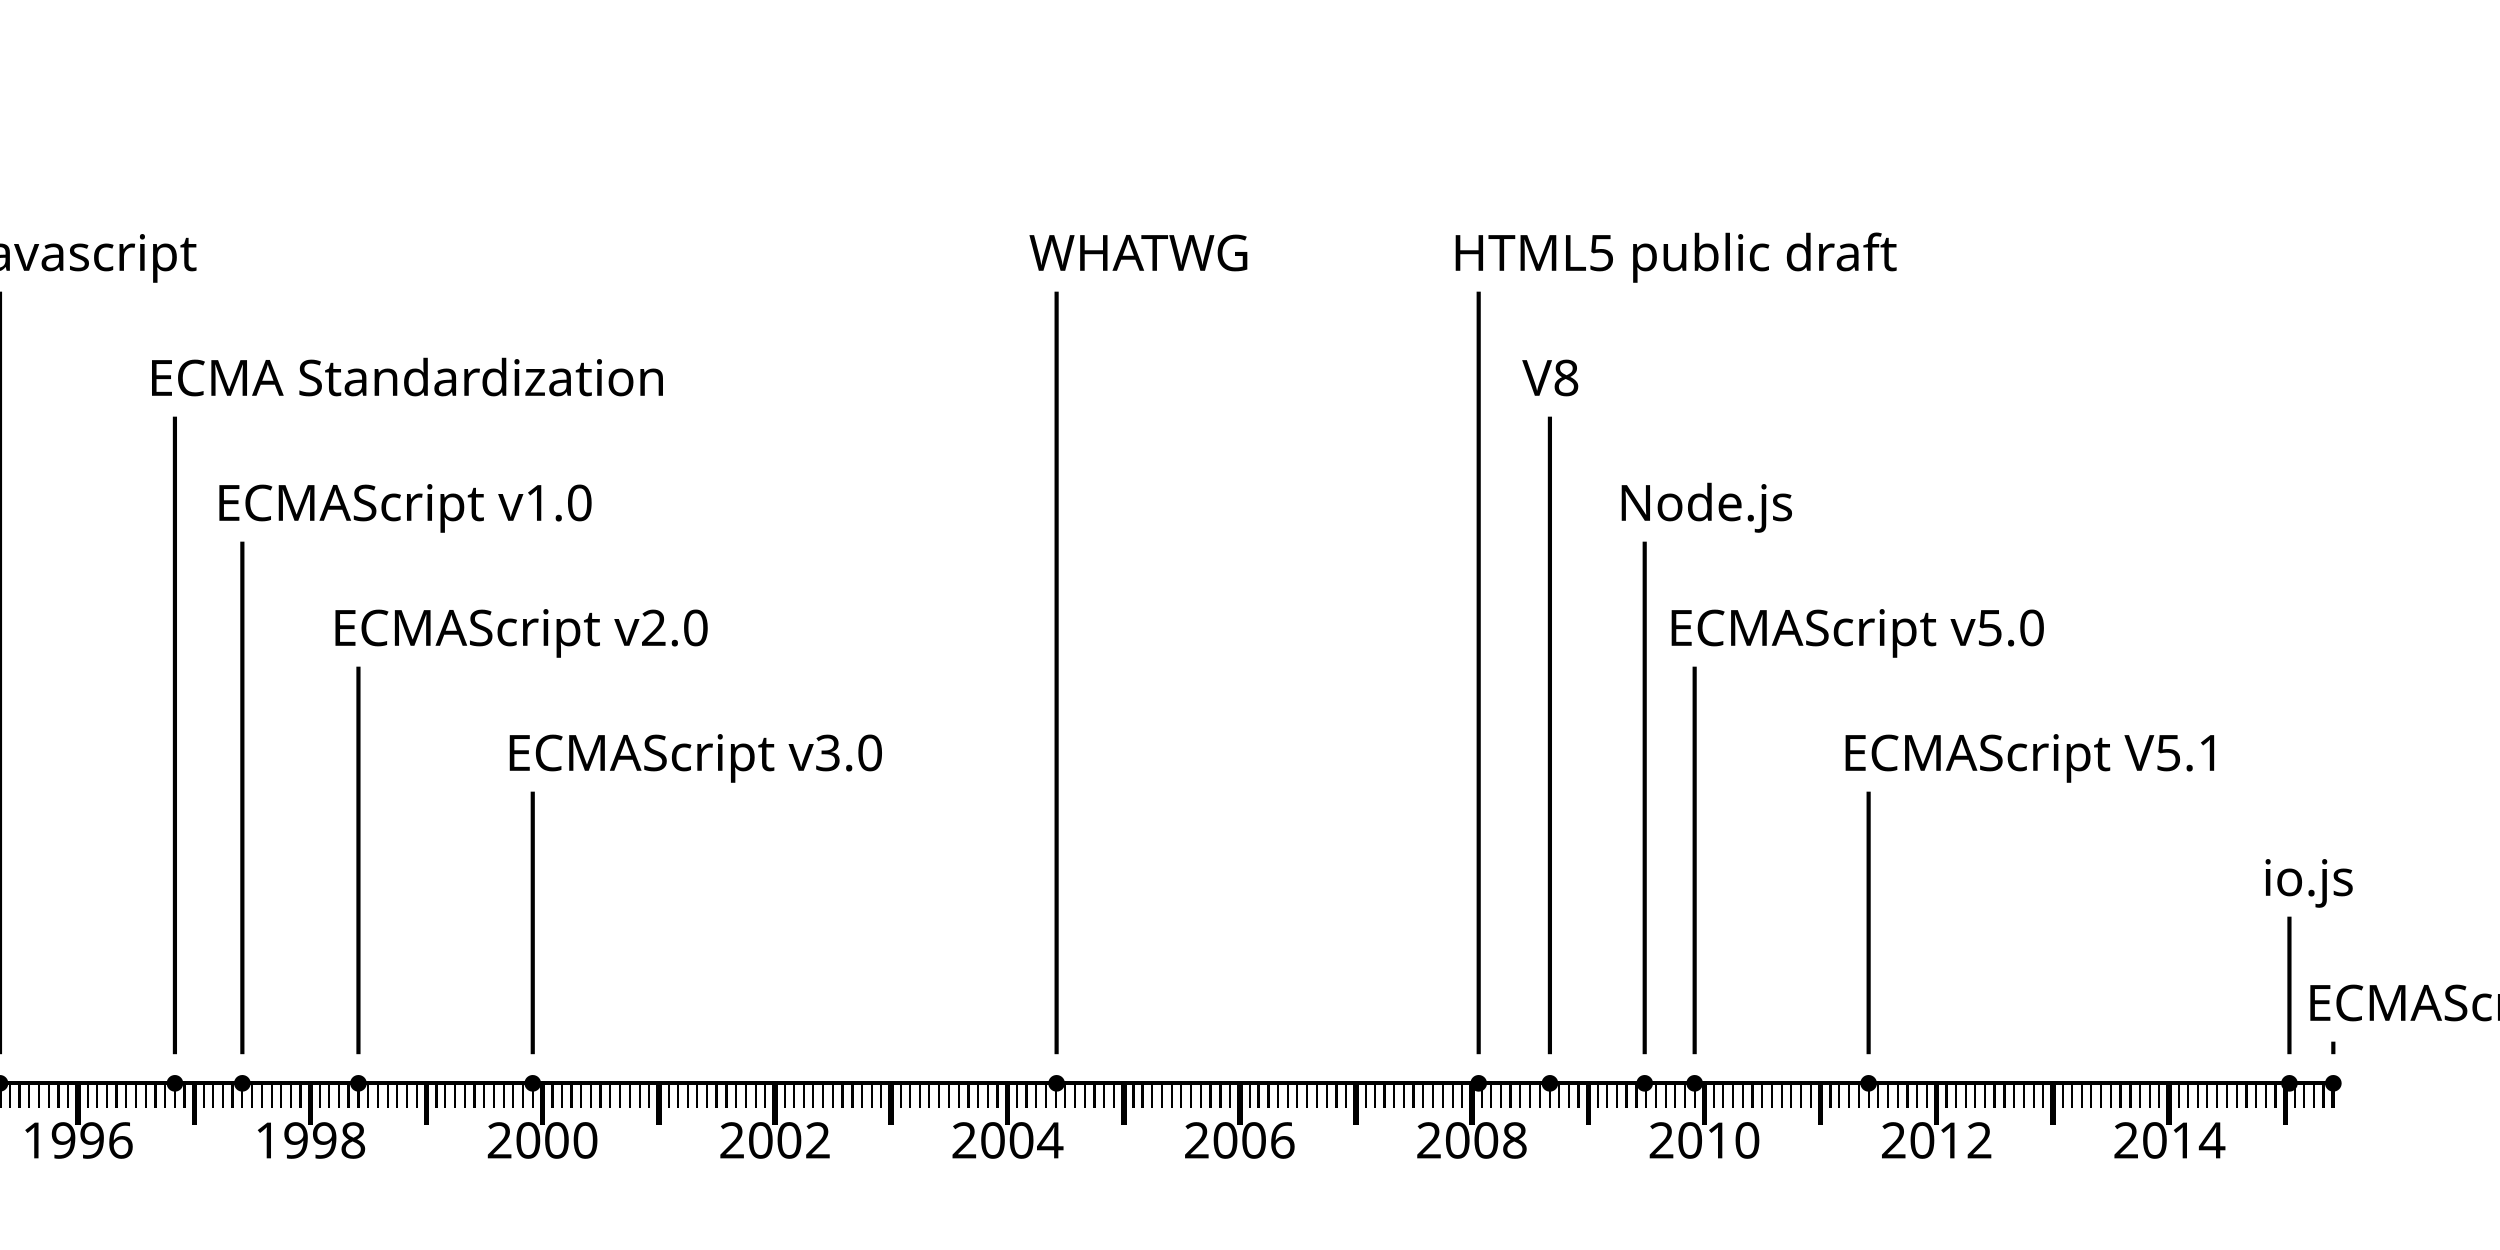
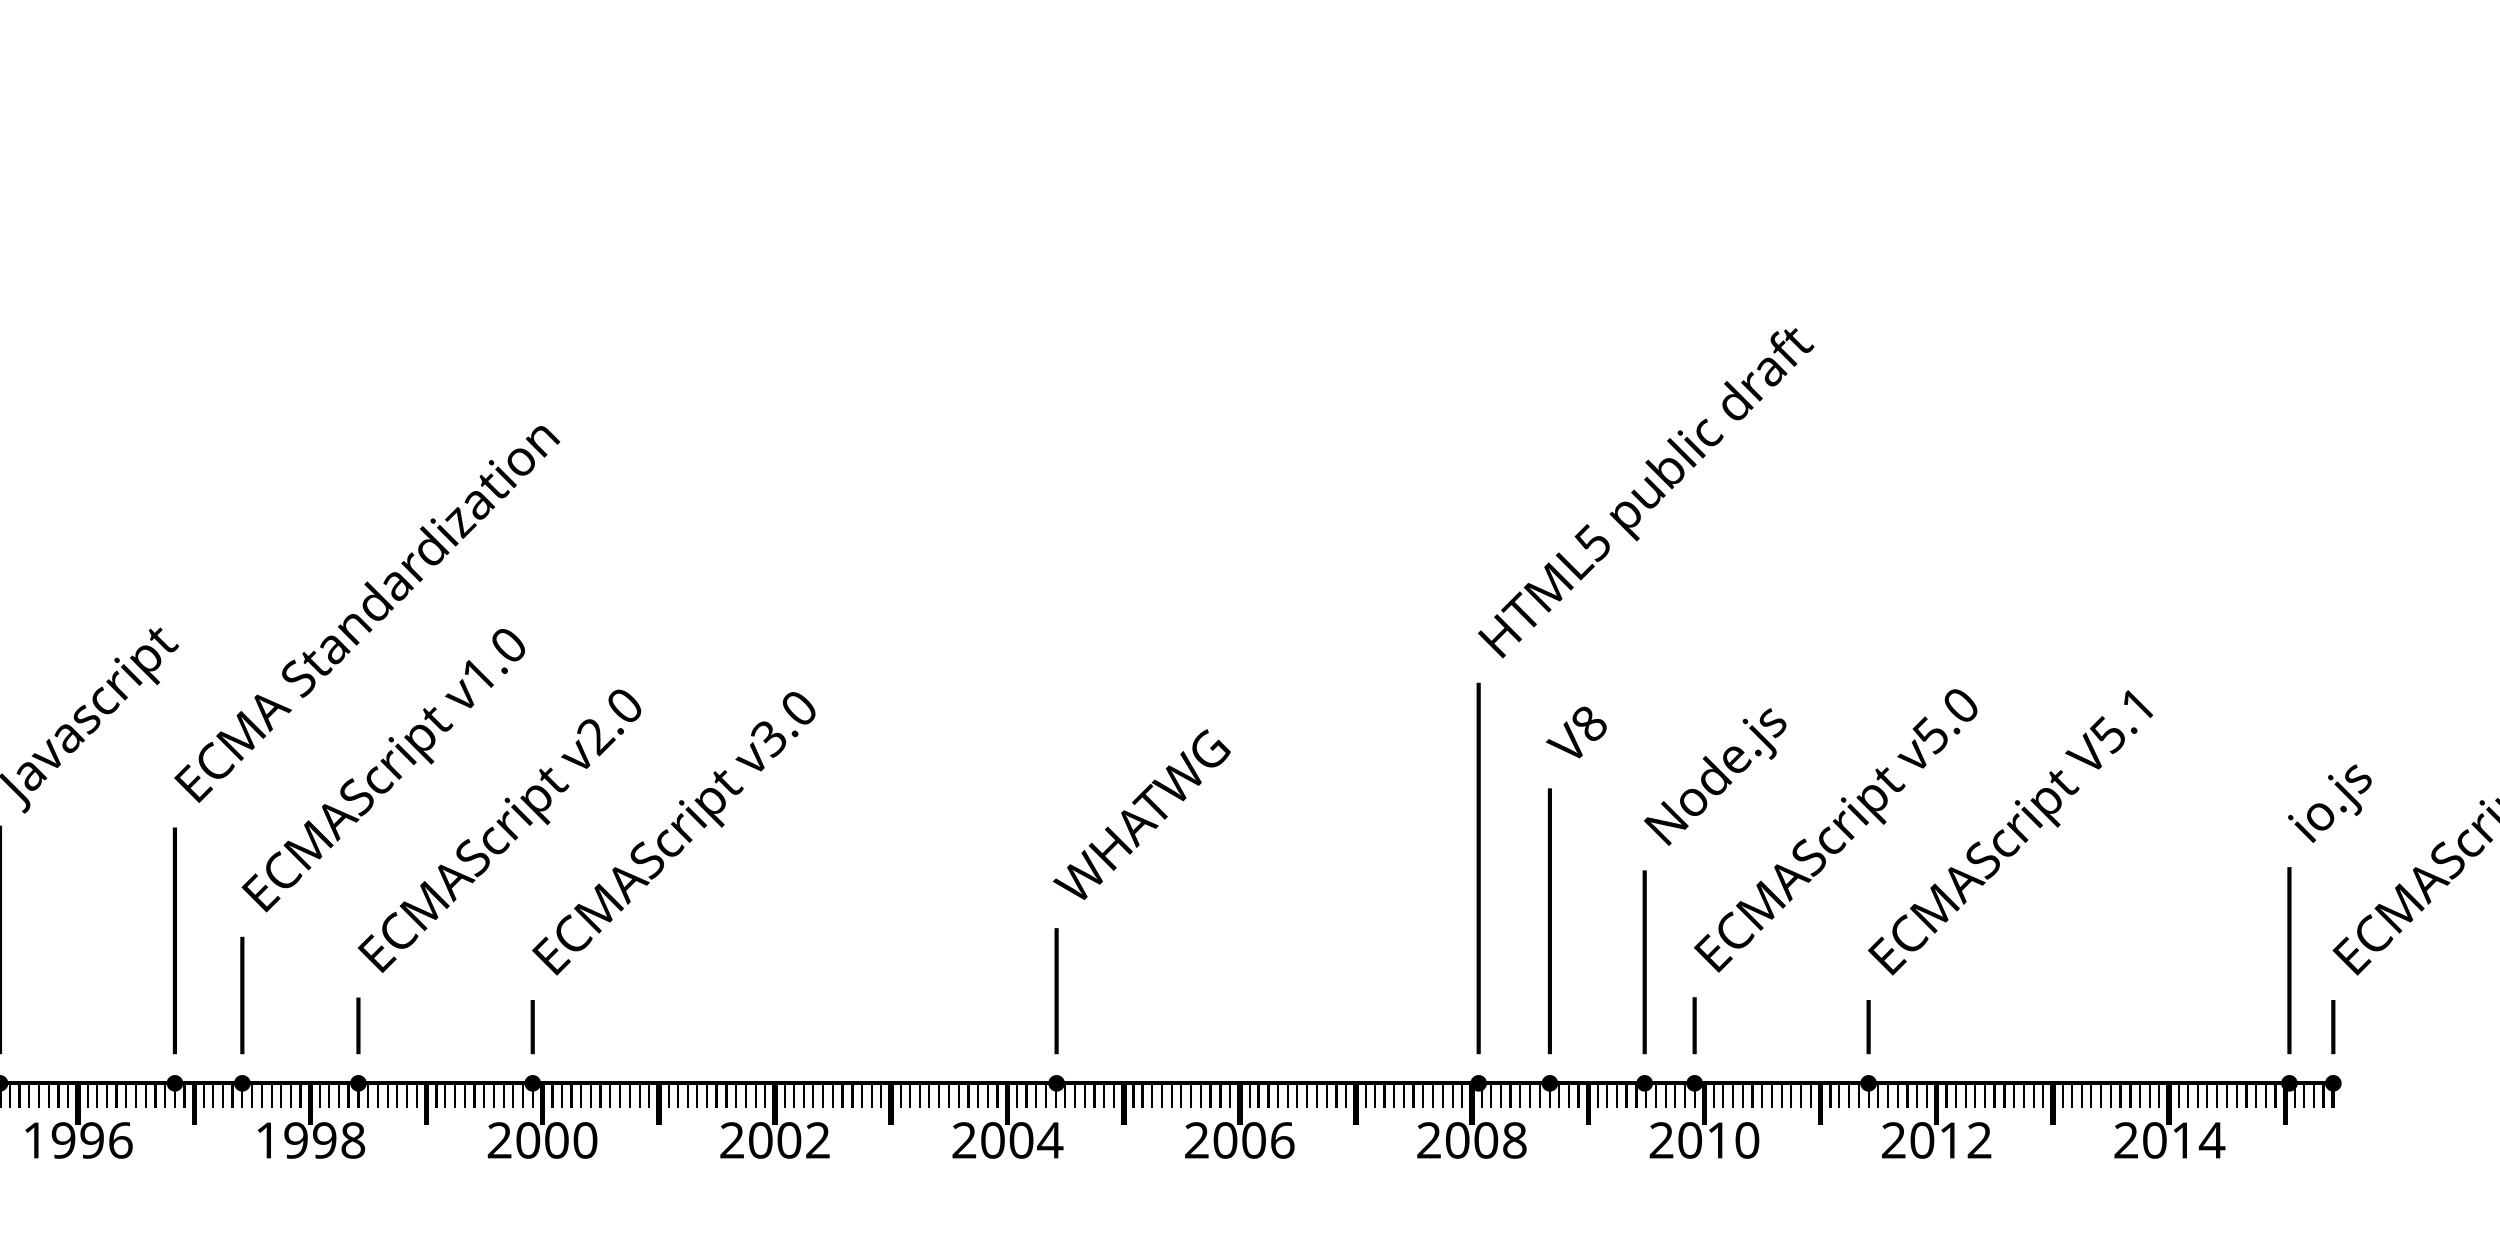
<svg xmlns="http://www.w3.org/2000/svg" width="600" height="300" class="chart" filename="javascript-timeline.svg" version="1.1" xlink="http://www.w3.org/1999/xlink">
  <defs>
    <style type="text/css">
html, body  { width: 1000px; height: 100%; margin-top: auto; margin-right: auto; margin-bottom: auto; margin-left: auto; }
text { font-family: Helvetica; color: blue; }
.axis path, .axis line { fill: none; stroke: #000000; shape-rendering: crispedges; }
.grid .tick { stroke: #d3d3d3; opacity: 0.7; }
.grid path { stroke-width: 0px; }
.line { stroke-width: 1.5pt; fill: rgba(0, 0, 0, 0.0); }
.label.Javascript, .slice.Javascript { fill: #e31a1c; }
.line.Javascript { stroke: #e31a1c; }
.label.Ruby, .slice.Ruby { fill: #fc4e2a; }
.line.Ruby { stroke: #fc4e2a; }
.label.Python, .slice.Python { fill: #fd8d3c; }
.line.Python { stroke: #fd8d3c; }
.label.Csharp, .slice.Csharp { fill: #bd0026; }
.line.Csharp { stroke: #bd0026; }
.label.PHP, .slice.PHP { fill: #78c679; }
.line.PHP { stroke: #78c679; }
.label.XML_Schema, .slice.XML_Schema { fill: #41ab5d; }
.line.XML_Schema { stroke: #41ab5d; }
.label.SQL, .slice.SQL { fill: #238443; }
.line.SQL { stroke: #238443; }
.label.Perl, .slice.Perl { fill: #006837; }
.line.Perl { stroke: #006837; }
.label.C, .slice.C { fill: #41b6c4; }
.line.C { stroke: #41b6c4; }
.label.Cplusplus, .slice.Cplusplus { fill: #1d91c0; }
.line.Cplusplus { stroke: #1d91c0; }
.label.Java, .slice.Java { fill: #225ea8; }
.line.Java { stroke: #225ea8; }
.label.VisualBasicNET, .slice.VisualBasicNET { fill: #253494; }
.line.VisualBasicNET { stroke: #253494; }
.label.Autoconf, .slice.Autoconf { fill: #f768a1; }
.line.Autoconf { stroke: #f768a1; }
.label.Assembler, .slice.Assembler { fill: #dd3497; }
.line.Assembler { stroke: #dd3497; }
.label.Shell, .slice.Shell { fill: #ae017e; }
.line.Shell { stroke: #ae017e; }
.label.Make, .slice.Make { fill: #7a0177; }
.line.Make { stroke: #7a0177; }
.label.Swift, .slice.Swift { fill: #addd8e; }
.line.Swift { stroke: #addd8e; }
.label.ObjectiveC, .slice.ObjectiveC, .label.iOS, .slice.iOS { fill: #78c679; }
.line.ObjectiveC, .line.iOS { stroke: #78c679; }
.label.CSS, .slice.CSS { fill: #41ab5d; }
.line.CSS { stroke: #41ab5d; }
.slice.Arduino__Raspberry_Pi { fill: #7fcdbb; }
.line.Arduino__Raspberry_Pi { stroke: #7fcdbb; }
.slice.Android { fill: #41b6c4; }
.line.Android { stroke: #41b6c4; }
.label.AngularJS, .slice.AngularJS { fill: #feb24c; }
.line.AngularJS { stroke: #feb24c; }
.label.Nodejs, .slice.Nodejs { fill: #fd8d3c; }
.line.Nodejs { stroke: #fd8d3c; }
.label.Bower { fill: #bd0026; }
.line.Bower { stroke: #bd0026; }
.label.npm { fill: #e31a1c; }
.line.npm { stroke: #e31a1c; }
.label.PyPI { fill: #fd8d3c; }
.line.PyPI { stroke: #fd8d3c; }
.label.Rubygems { fill: #fc4e2a; }
.line.Rubygems { stroke: #fc4e2a; }
.label.Clojars { fill: #000000; }
.line.Clojars { stroke: #000000; }
.label.Hackage { fill: #000000; }
.line.Hackage { stroke: #000000; }
.label.Hex { fill: #000000; }
.line.Hex { stroke: #000000; }
.label.LuaRocks { fill: #000000; }
.line.LuaRocks { stroke: #000000; }
.label.CPAN { fill: #41ab5d; }
.line.CPAN { stroke: #41ab5d; }
.label.CPAN_search { fill: #000000; }
.line.CPAN_search { stroke: #000000; }
.label.CRAN { fill: #000000; }
.line.CRAN { stroke: #000000; }
.label.Perl6Eco { fill: #006837; }
.line.Perl6Eco { stroke: #006837; }
.label.Drupal { fill: #000000; }
.line.Drupal { stroke: #000000; }
.label.Packagist { fill: #dd3497; }
.line.Packagist { stroke: #dd3497; }
.label.Pear { fill: #8996b8; }
.line.Pear { stroke: #8996b8; }
.label.MELPA { fill: #000000; }
.line.MELPA { stroke: #000000; }
.label.Crates { fill: #000000; }
.line.Crates { stroke: #000000; }
.label.GoDoc { fill: #41b6c4; }
.line.GoDoc { stroke: #41b6c4; }
.label.Maven { fill: #225ea8; }
.line.Maven { stroke: #225ea8; }
.label.nugets { fill: #253494; }
.line.nugets { stroke: #253494; }
.slice.nocont { fill: #feb24c; }
.line.nocont { stroke: #feb24c; }
.slice.eval { fill: #fd8d3c; }
.line.eval { stroke: #fd8d3c; }
.slice.lib { fill: #fc4e2a; }
.line.lib { stroke: #fc4e2a; }
.slice.err { fill: #e31a1c; }
.line.err { stroke: #e31a1c; }
.slice.fail { fill: #bd0026; }
.line.fail { stroke: #bd0026; }
.slice.notest { fill: #800026; }
.line.notest { stroke: #800026; }
.slice.ok { fill: #7fcdbb; }
.line.ok { stroke: #7fcdbb; }
svg { overflow-x: visible; overflow-y: visible; border-top-width: 2px; border-right-width: 2px; border-bottom-width: 2px; border-left-width: 2px; border-top-style: dotted; border-right-style: dotted; border-bottom-style: dotted; border-left-style: dotted; border-top-color: black; border-right-color: black; border-bottom-color: black; border-left-color: black; }</style>
  </defs>
  <g>
    <g class="x axis" transform="translate(0,260)">
      <g class="tick" style="opacity: 1; " transform="translate(0,0)">
        <line y2="6" x2="0" stroke-width="0.4pt" />
      </g>
      <g class="tick" style="opacity: 1; " transform="translate(2.366412,0)">
        <line y2="6" x2="0" stroke-width="0.4pt" />
      </g>
      <g class="tick" style="opacity: 1; " transform="translate(4.656489,0)">
        <line y2="6" x2="0" stroke-width="0.4pt" />
      </g>
      <g class="tick" style="opacity: 1; " transform="translate(7.022901,0)">
        <line y2="6" x2="0" stroke-width="0.4pt" />
      </g>
      <g class="tick" style="opacity: 1; " transform="translate(9.389313,0)">
        <line y2="6" x2="0" stroke-width="0.4pt" />
      </g>
      <g class="tick" style="opacity: 1; " transform="translate(11.67939,0)">
        <line y2="6" x2="0" stroke-width="0.4pt" />
      </g>
      <g class="tick" style="opacity: 1; " transform="translate(14.04898,0)">
        <line y2="6" x2="0" stroke-width="0.4pt" />
      </g>
      <g class="tick" style="opacity: 1; " transform="translate(16.33906,0)">
        <line y2="6" x2="0" stroke-width="0.4pt" />
      </g>
      <g class="tick" style="opacity: 1; " transform="translate(18.70547,0)">
        <line y2="10" x2="0" stroke-width="1pt" />
        <text dy="3pt" style="text-anchor: middle; font-family: cmr10; " y="14" x="0">1996</text>
      </g>
      <g class="tick" style="opacity: 1; " transform="translate(21.07188,0)">
        <line y2="6" x2="0" stroke-width="0.4pt" />
      </g>
      <g class="tick" style="opacity: 1; " transform="translate(23.28562,0)">
        <line y2="6" x2="0" stroke-width="0.4pt" />
      </g>
      <g class="tick" style="opacity: 1; " transform="translate(25.64885,0)">
        <line y2="6" x2="0" stroke-width="0.4pt" />
      </g>
      <g class="tick" style="opacity: 1; " transform="translate(27.93893,0)">
        <line y2="6" x2="0" stroke-width="0.4pt" />
      </g>
      <g class="tick" style="opacity: 1; " transform="translate(30.30534,0)">
        <line y2="6" x2="0" stroke-width="0.4pt" />
      </g>
      <g class="tick" style="opacity: 1; " transform="translate(32.59542,0)">
        <line y2="6" x2="0" stroke-width="0.4pt" />
      </g>
      <g class="tick" style="opacity: 1; " transform="translate(34.96183,0)">
        <line y2="6" x2="0" stroke-width="0.4pt" />
      </g>
      <g class="tick" style="opacity: 1; " transform="translate(37.32824,0)">
        <line y2="6" x2="0" stroke-width="0.4pt" />
      </g>
      <g class="tick" style="opacity: 1; " transform="translate(39.61832,0)">
        <line y2="6" x2="0" stroke-width="0.4pt" />
      </g>
      <g class="tick" style="opacity: 1; " transform="translate(41.98791,0)">
        <line y2="6" x2="0" stroke-width="0.4pt" />
      </g>
      <g class="tick" style="opacity: 1; " transform="translate(44.27799,0)">
        <line y2="6" x2="0" stroke-width="0.4pt" />
      </g>
      <g class="tick" style="opacity: 1; " transform="translate(46.6444,0)">
        <line y2="10" x2="0" stroke-width="1pt" />
      </g>
      <g class="tick" style="opacity: 1; " transform="translate(49.01081,0)">
        <line y2="6" x2="0" stroke-width="0.4pt" />
      </g>
      <g class="tick" style="opacity: 1; " transform="translate(51.14822,0)">
        <line y2="6" x2="0" stroke-width="0.4pt" />
      </g>
      <g class="tick" style="opacity: 1; " transform="translate(53.51145,0)">
        <line y2="6" x2="0" stroke-width="0.4pt" />
      </g>
      <g class="tick" style="opacity: 1; " transform="translate(55.80153,0)">
        <line y2="6" x2="0" stroke-width="0.4pt" />
      </g>
      <g class="tick" style="opacity: 1; " transform="translate(58.16794,0)">
        <line y2="6" x2="0" stroke-width="0.4pt" />
      </g>
      <g class="tick" style="opacity: 1; " transform="translate(60.45802,0)">
        <line y2="6" x2="0" stroke-width="0.4pt" />
      </g>
      <g class="tick" style="opacity: 1; " transform="translate(62.82443,0)">
        <line y2="6" x2="0" stroke-width="0.4pt" />
      </g>
      <g class="tick" style="opacity: 1; " transform="translate(65.19084,0)">
        <line y2="6" x2="0" stroke-width="0.4pt" />
      </g>
      <g class="tick" style="opacity: 1; " transform="translate(67.48092,0)">
        <line y2="6" x2="0" stroke-width="0.4pt" />
      </g>
      <g class="tick" style="opacity: 1; " transform="translate(69.85051,0)">
        <line y2="6" x2="0" stroke-width="0.4pt" />
      </g>
      <g class="tick" style="opacity: 1; " transform="translate(72.14059,0)">
        <line y2="6" x2="0" stroke-width="0.4pt" />
      </g>
      <g class="tick" style="opacity: 1; " transform="translate(74.507,0)">
        <line y2="10" x2="0" stroke-width="1pt" />
        <text dy="3pt" style="text-anchor: middle; font-family: cmr10; " y="14" x="0">1998</text>
      </g>
      <g class="tick" style="opacity: 1; " transform="translate(76.87341,0)">
        <line y2="6" x2="0" stroke-width="0.4pt" />
      </g>
      <g class="tick" style="opacity: 1; " transform="translate(79.01081,0)">
        <line y2="6" x2="0" stroke-width="0.4pt" />
      </g>
      <g class="tick" style="opacity: 1; " transform="translate(81.37405,0)">
        <line y2="6" x2="0" stroke-width="0.4pt" />
      </g>
      <g class="tick" style="opacity: 1; " transform="translate(83.66412,0)">
        <line y2="6" x2="0" stroke-width="0.4pt" />
      </g>
      <g class="tick" style="opacity: 1; " transform="translate(86.03053,0)">
        <line y2="6" x2="0" stroke-width="0.4pt" />
      </g>
      <g class="tick" style="opacity: 1; " transform="translate(88.32061,0)">
        <line y2="6" x2="0" stroke-width="0.4pt" />
      </g>
      <g class="tick" style="opacity: 1; " transform="translate(90.68702,0)">
        <line y2="6" x2="0" stroke-width="0.4pt" />
      </g>
      <g class="tick" style="opacity: 1; " transform="translate(93.05344,0)">
        <line y2="6" x2="0" stroke-width="0.4pt" />
      </g>
      <g class="tick" style="opacity: 1; " transform="translate(95.34351,0)">
        <line y2="6" x2="0" stroke-width="0.4pt" />
      </g>
      <g class="tick" style="opacity: 1; " transform="translate(97.7131,0)">
        <line y2="6" x2="0" stroke-width="0.4pt" />
      </g>
      <g class="tick" style="opacity: 1; " transform="translate(100.0032,0)">
        <line y2="6" x2="0" stroke-width="0.4pt" />
      </g>
      <g class="tick" style="opacity: 1; " transform="translate(102.3696,0)">
        <line y2="10" x2="0" stroke-width="1pt" />
      </g>
      <g class="tick" style="opacity: 1; " transform="translate(104.736,0)">
        <line y2="6" x2="0" stroke-width="0.4pt" />
      </g>
      <g class="tick" style="opacity: 1; " transform="translate(106.8734,0)">
        <line y2="6" x2="0" stroke-width="0.4pt" />
      </g>
      <g class="tick" style="opacity: 1; " transform="translate(109.2366,0)">
        <line y2="6" x2="0" stroke-width="0.4pt" />
      </g>
      <g class="tick" style="opacity: 1; " transform="translate(111.5267,0)">
        <line y2="6" x2="0" stroke-width="0.4pt" />
      </g>
      <g class="tick" style="opacity: 1; " transform="translate(113.8931,0)">
        <line y2="6" x2="0" stroke-width="0.4pt" />
      </g>
      <g class="tick" style="opacity: 1; " transform="translate(116.1832,0)">
        <line y2="6" x2="0" stroke-width="0.4pt" />
      </g>
      <g class="tick" style="opacity: 1; " transform="translate(118.5496,0)">
        <line y2="6" x2="0" stroke-width="0.4pt" />
      </g>
      <g class="tick" style="opacity: 1; " transform="translate(120.916,0)">
        <line y2="6" x2="0" stroke-width="0.4pt" />
      </g>
      <g class="tick" style="opacity: 1; " transform="translate(123.2061,0)">
        <line y2="6" x2="0" stroke-width="0.4pt" />
      </g>
      <g class="tick" style="opacity: 1; " transform="translate(125.5757,0)">
        <line y2="6" x2="0" stroke-width="0.4pt" />
      </g>
      <g class="tick" style="opacity: 1; " transform="translate(127.8658,0)">
        <line y2="6" x2="0" stroke-width="0.4pt" />
      </g>
      <g class="tick" style="opacity: 1; " transform="translate(130.2322,0)">
        <line y2="10" x2="0" stroke-width="1pt" />
        <text dy="3pt" style="text-anchor: middle; font-family: cmr10; " y="14" x="0">2000</text>
      </g>
      <g class="tick" style="opacity: 1; " transform="translate(132.5986,0)">
        <line y2="6" x2="0" stroke-width="0.4pt" />
      </g>
      <g class="tick" style="opacity: 1; " transform="translate(134.8123,0)">
        <line y2="6" x2="0" stroke-width="0.4pt" />
      </g>
      <g class="tick" style="opacity: 1; " transform="translate(137.1756,0)">
        <line y2="6" x2="0" stroke-width="0.4pt" />
      </g>
      <g class="tick" style="opacity: 1; " transform="translate(139.4656,0)">
        <line y2="6" x2="0" stroke-width="0.4pt" />
      </g>
      <g class="tick" style="opacity: 1; " transform="translate(141.8321,0)">
        <line y2="6" x2="0" stroke-width="0.4pt" />
      </g>
      <g class="tick" style="opacity: 1; " transform="translate(144.1221,0)">
        <line y2="6" x2="0" stroke-width="0.4pt" />
      </g>
      <g class="tick" style="opacity: 1; " transform="translate(146.4885,0)">
        <line y2="6" x2="0" stroke-width="0.4pt" />
      </g>
      <g class="tick" style="opacity: 1; " transform="translate(148.855,0)">
        <line y2="6" x2="0" stroke-width="0.4pt" />
      </g>
      <g class="tick" style="opacity: 1; " transform="translate(151.145,0)">
        <line y2="6" x2="0" stroke-width="0.4pt" />
      </g>
      <g class="tick" style="opacity: 1; " transform="translate(153.5146,0)">
        <line y2="6" x2="0" stroke-width="0.4pt" />
      </g>
      <g class="tick" style="opacity: 1; " transform="translate(155.8047,0)">
        <line y2="6" x2="0" stroke-width="0.4pt" />
      </g>
      <g class="tick" style="opacity: 1; " transform="translate(158.1711,0)">
        <line y2="10" x2="0" stroke-width="1pt" />
      </g>
      <g class="tick" style="opacity: 1; " transform="translate(160.5375,0)">
        <line y2="6" x2="0" stroke-width="0.4pt" />
      </g>
      <g class="tick" style="opacity: 1; " transform="translate(162.6749,0)">
        <line y2="6" x2="0" stroke-width="0.4pt" />
      </g>
      <g class="tick" style="opacity: 1; " transform="translate(165.0382,0)">
        <line y2="6" x2="0" stroke-width="0.4pt" />
      </g>
      <g class="tick" style="opacity: 1; " transform="translate(167.3282,0)">
        <line y2="6" x2="0" stroke-width="0.4pt" />
      </g>
      <g class="tick" style="opacity: 1; " transform="translate(169.6947,0)">
        <line y2="6" x2="0" stroke-width="0.4pt" />
      </g>
      <g class="tick" style="opacity: 1; " transform="translate(171.9847,0)">
        <line y2="6" x2="0" stroke-width="0.4pt" />
      </g>
      <g class="tick" style="opacity: 1; " transform="translate(174.3511,0)">
        <line y2="6" x2="0" stroke-width="0.4pt" />
      </g>
      <g class="tick" style="opacity: 1; " transform="translate(176.7176,0)">
        <line y2="6" x2="0" stroke-width="0.4pt" />
      </g>
      <g class="tick" style="opacity: 1; " transform="translate(179.0076,0)">
        <line y2="6" x2="0" stroke-width="0.4pt" />
      </g>
      <g class="tick" style="opacity: 1; " transform="translate(181.3772,0)">
        <line y2="6" x2="0" stroke-width="0.4pt" />
      </g>
      <g class="tick" style="opacity: 1; " transform="translate(183.6673,0)">
        <line y2="6" x2="0" stroke-width="0.4pt" />
      </g>
      <g class="tick" style="opacity: 1; " transform="translate(186.0337,0)">
        <line y2="10" x2="0" stroke-width="1pt" />
        <text dy="3pt" style="text-anchor: middle; font-family: cmr10; " y="14" x="0">2002</text>
      </g>
      <g class="tick" style="opacity: 1; " transform="translate(188.4001,0)">
        <line y2="6" x2="0" stroke-width="0.4pt" />
      </g>
      <g class="tick" style="opacity: 1; " transform="translate(190.5375,0)">
        <line y2="6" x2="0" stroke-width="0.4pt" />
      </g>
      <g class="tick" style="opacity: 1; " transform="translate(192.9008,0)">
        <line y2="6" x2="0" stroke-width="0.4pt" />
      </g>
      <g class="tick" style="opacity: 1; " transform="translate(195.1908,0)">
        <line y2="6" x2="0" stroke-width="0.4pt" />
      </g>
      <g class="tick" style="opacity: 1; " transform="translate(197.5573,0)">
        <line y2="6" x2="0" stroke-width="0.4pt" />
      </g>
      <g class="tick" style="opacity: 1; " transform="translate(199.8473,0)">
        <line y2="6" x2="0" stroke-width="0.4pt" />
      </g>
      <g class="tick" style="opacity: 1; " transform="translate(202.2137,0)">
        <line y2="6" x2="0" stroke-width="0.4pt" />
      </g>
      <g class="tick" style="opacity: 1; " transform="translate(204.5802,0)">
        <line y2="6" x2="0" stroke-width="0.4pt" />
      </g>
      <g class="tick" style="opacity: 1; " transform="translate(206.8702,0)">
        <line y2="6" x2="0" stroke-width="0.4pt" />
      </g>
      <g class="tick" style="opacity: 1; " transform="translate(209.2398,0)">
        <line y2="6" x2="0" stroke-width="0.4pt" />
      </g>
      <g class="tick" style="opacity: 1; " transform="translate(211.5299,0)">
        <line y2="6" x2="0" stroke-width="0.4pt" />
      </g>
      <g class="tick" style="opacity: 1; " transform="translate(213.8963,0)">
        <line y2="10" x2="0" stroke-width="1pt" />
      </g>
      <g class="tick" style="opacity: 1; " transform="translate(216.2627,0)">
        <line y2="6" x2="0" stroke-width="0.4pt" />
      </g>
      <g class="tick" style="opacity: 1; " transform="translate(218.4001,0)">
        <line y2="6" x2="0" stroke-width="0.4pt" />
      </g>
      <g class="tick" style="opacity: 1; " transform="translate(220.7634,0)">
        <line y2="6" x2="0" stroke-width="0.4pt" />
      </g>
      <g class="tick" style="opacity: 1; " transform="translate(223.0534,0)">
        <line y2="6" x2="0" stroke-width="0.4pt" />
      </g>
      <g class="tick" style="opacity: 1; " transform="translate(225.4198,0)">
        <line y2="6" x2="0" stroke-width="0.4pt" />
      </g>
      <g class="tick" style="opacity: 1; " transform="translate(227.7099,0)">
        <line y2="6" x2="0" stroke-width="0.4pt" />
      </g>
      <g class="tick" style="opacity: 1; " transform="translate(230.0763,0)">
        <line y2="6" x2="0" stroke-width="0.4pt" />
      </g>
      <g class="tick" style="opacity: 1; " transform="translate(232.4427,0)">
        <line y2="6" x2="0" stroke-width="0.4pt" />
      </g>
      <g class="tick" style="opacity: 1; " transform="translate(234.7328,0)">
        <line y2="6" x2="0" stroke-width="0.4pt" />
      </g>
      <g class="tick" style="opacity: 1; " transform="translate(237.1024,0)">
        <line y2="6" x2="0" stroke-width="0.4pt" />
      </g>
      <g class="tick" style="opacity: 1; " transform="translate(239.3925,0)">
        <line y2="6" x2="0" stroke-width="0.4pt" />
      </g>
      <g class="tick" style="opacity: 1; " transform="translate(241.7589,0)">
        <line y2="10" x2="0" stroke-width="1pt" />
        <text dy="3pt" style="text-anchor: middle; font-family: cmr10; " y="14" x="0">2004</text>
      </g>
      <g class="tick" style="opacity: 1; " transform="translate(244.1253,0)">
        <line y2="6" x2="0" stroke-width="0.4pt" />
      </g>
      <g class="tick" style="opacity: 1; " transform="translate(246.3391,0)">
        <line y2="6" x2="0" stroke-width="0.4pt" />
      </g>
      <g class="tick" style="opacity: 1; " transform="translate(248.7023,0)">
        <line y2="6" x2="0" stroke-width="0.4pt" />
      </g>
      <g class="tick" style="opacity: 1; " transform="translate(250.9924,0)">
        <line y2="6" x2="0" stroke-width="0.4pt" />
      </g>
      <g class="tick" style="opacity: 1; " transform="translate(253.3588,0)">
        <line y2="6" x2="0" stroke-width="0.4pt" />
      </g>
      <g class="tick" style="opacity: 1; " transform="translate(255.6489,0)">
        <line y2="6" x2="0" stroke-width="0.4pt" />
      </g>
      <g class="tick" style="opacity: 1; " transform="translate(258.0153,0)">
        <line y2="6" x2="0" stroke-width="0.4pt" />
      </g>
      <g class="tick" style="opacity: 1; " transform="translate(260.3817,0)">
        <line y2="6" x2="0" stroke-width="0.4pt" />
      </g>
      <g class="tick" style="opacity: 1; " transform="translate(262.6718,0)">
        <line y2="6" x2="0" stroke-width="0.4pt" />
      </g>
      <g class="tick" style="opacity: 1; " transform="translate(265.0413,0)">
        <line y2="6" x2="0" stroke-width="0.4pt" />
      </g>
      <g class="tick" style="opacity: 1; " transform="translate(267.3314,0)">
        <line y2="6" x2="0" stroke-width="0.4pt" />
      </g>
      <g class="tick" style="opacity: 1; " transform="translate(269.6978,0)">
        <line y2="10" x2="0" stroke-width="1pt" />
      </g>
      <g class="tick" style="opacity: 1; " transform="translate(272.0642,0)">
        <line y2="6" x2="0" stroke-width="0.4pt" />
      </g>
      <g class="tick" style="opacity: 1; " transform="translate(274.2017,0)">
        <line y2="6" x2="0" stroke-width="0.4pt" />
      </g>
      <g class="tick" style="opacity: 1; " transform="translate(276.5649,0)">
        <line y2="6" x2="0" stroke-width="0.4pt" />
      </g>
      <g class="tick" style="opacity: 1; " transform="translate(278.855,0)">
        <line y2="6" x2="0" stroke-width="0.4pt" />
      </g>
      <g class="tick" style="opacity: 1; " transform="translate(281.2214,0)">
        <line y2="6" x2="0" stroke-width="0.4pt" />
      </g>
      <g class="tick" style="opacity: 1; " transform="translate(283.5115,0)">
        <line y2="6" x2="0" stroke-width="0.4pt" />
      </g>
      <g class="tick" style="opacity: 1; " transform="translate(285.8779,0)">
        <line y2="6" x2="0" stroke-width="0.4pt" />
      </g>
      <g class="tick" style="opacity: 1; " transform="translate(288.2443,0)">
        <line y2="6" x2="0" stroke-width="0.4pt" />
      </g>
      <g class="tick" style="opacity: 1; " transform="translate(290.5344,0)">
        <line y2="6" x2="0" stroke-width="0.4pt" />
      </g>
      <g class="tick" style="opacity: 1; " transform="translate(292.9039,0)">
        <line y2="6" x2="0" stroke-width="0.4pt" />
      </g>
      <g class="tick" style="opacity: 1; " transform="translate(295.194,0)">
        <line y2="6" x2="0" stroke-width="0.4pt" />
      </g>
      <g class="tick" style="opacity: 1; " transform="translate(297.5604,0)">
        <line y2="10" x2="0" stroke-width="1pt" />
        <text dy="3pt" style="text-anchor: middle; font-family: cmr10; " y="14" x="0">2006</text>
      </g>
      <g class="tick" style="opacity: 1; " transform="translate(299.9268,0)">
        <line y2="6" x2="0" stroke-width="0.4pt" />
      </g>
      <g class="tick" style="opacity: 1; " transform="translate(302.0642,0)">
        <line y2="6" x2="0" stroke-width="0.4pt" />
      </g>
      <g class="tick" style="opacity: 1; " transform="translate(304.4275,0)">
        <line y2="6" x2="0" stroke-width="0.4pt" />
      </g>
      <g class="tick" style="opacity: 1; " transform="translate(306.7176,0)">
        <line y2="6" x2="0" stroke-width="0.4pt" />
      </g>
      <g class="tick" style="opacity: 1; " transform="translate(309.084,0)">
        <line y2="6" x2="0" stroke-width="0.4pt" />
      </g>
      <g class="tick" style="opacity: 1; " transform="translate(311.374,0)">
        <line y2="6" x2="0" stroke-width="0.4pt" />
      </g>
      <g class="tick" style="opacity: 1; " transform="translate(313.7405,0)">
        <line y2="6" x2="0" stroke-width="0.4pt" />
      </g>
      <g class="tick" style="opacity: 1; " transform="translate(316.1069,0)">
        <line y2="6" x2="0" stroke-width="0.4pt" />
      </g>
      <g class="tick" style="opacity: 1; " transform="translate(318.3969,0)">
        <line y2="6" x2="0" stroke-width="0.4pt" />
      </g>
      <g class="tick" style="opacity: 1; " transform="translate(320.7665,0)">
        <line y2="6" x2="0" stroke-width="0.4pt" />
      </g>
      <g class="tick" style="opacity: 1; " transform="translate(323.0566,0)">
        <line y2="6" x2="0" stroke-width="0.4pt" />
      </g>
      <g class="tick" style="opacity: 1; " transform="translate(325.423,0)">
        <line y2="10" x2="0" stroke-width="1pt" />
      </g>
      <g class="tick" style="opacity: 1; " transform="translate(327.7894,0)">
        <line y2="6" x2="0" stroke-width="0.4pt" />
      </g>
      <g class="tick" style="opacity: 1; " transform="translate(329.9268,0)">
        <line y2="6" x2="0" stroke-width="0.4pt" />
      </g>
      <g class="tick" style="opacity: 1; " transform="translate(332.2901,0)">
        <line y2="6" x2="0" stroke-width="0.4pt" />
      </g>
      <g class="tick" style="opacity: 1; " transform="translate(334.5802,0)">
        <line y2="6" x2="0" stroke-width="0.4pt" />
      </g>
      <g class="tick" style="opacity: 1; " transform="translate(336.9466,0)">
        <line y2="6" x2="0" stroke-width="0.4pt" />
      </g>
      <g class="tick" style="opacity: 1; " transform="translate(339.2366,0)">
        <line y2="6" x2="0" stroke-width="0.4pt" />
      </g>
      <g class="tick" style="opacity: 1; " transform="translate(341.6031,0)">
        <line y2="6" x2="0" stroke-width="0.4pt" />
      </g>
      <g class="tick" style="opacity: 1; " transform="translate(343.9695,0)">
        <line y2="6" x2="0" stroke-width="0.4pt" />
      </g>
      <g class="tick" style="opacity: 1; " transform="translate(346.2595,0)">
        <line y2="6" x2="0" stroke-width="0.4pt" />
      </g>
      <g class="tick" style="opacity: 1; " transform="translate(348.6291,0)">
        <line y2="6" x2="0" stroke-width="0.4pt" />
      </g>
      <g class="tick" style="opacity: 1; " transform="translate(350.9192,0)">
        <line y2="6" x2="0" stroke-width="0.4pt" />
      </g>
      <g class="tick" style="opacity: 1; " transform="translate(353.2856,0)">
        <line y2="10" x2="0" stroke-width="1pt" />
        <text dy="3pt" style="text-anchor: middle; font-family: cmr10; " y="14" x="0">2008</text>
      </g>
      <g class="tick" style="opacity: 1; " transform="translate(355.652,0)">
        <line y2="6" x2="0" stroke-width="0.4pt" />
      </g>
      <g class="tick" style="opacity: 1; " transform="translate(357.8658,0)">
        <line y2="6" x2="0" stroke-width="0.4pt" />
      </g>
      <g class="tick" style="opacity: 1; " transform="translate(360.229,0)">
        <line y2="6" x2="0" stroke-width="0.4pt" />
      </g>
      <g class="tick" style="opacity: 1; " transform="translate(362.5191,0)">
        <line y2="6" x2="0" stroke-width="0.4pt" />
      </g>
      <g class="tick" style="opacity: 1; " transform="translate(364.8855,0)">
        <line y2="6" x2="0" stroke-width="0.4pt" />
      </g>
      <g class="tick" style="opacity: 1; " transform="translate(367.1756,0)">
        <line y2="6" x2="0" stroke-width="0.4pt" />
      </g>
      <g class="tick" style="opacity: 1; " transform="translate(369.542,0)">
        <line y2="6" x2="0" stroke-width="0.4pt" />
      </g>
      <g class="tick" style="opacity: 1; " transform="translate(371.9084,0)">
        <line y2="6" x2="0" stroke-width="0.4pt" />
      </g>
      <g class="tick" style="opacity: 1; " transform="translate(374.1985,0)">
        <line y2="6" x2="0" stroke-width="0.4pt" />
      </g>
      <g class="tick" style="opacity: 1; " transform="translate(376.5681,0)">
        <line y2="6" x2="0" stroke-width="0.4pt" />
      </g>
      <g class="tick" style="opacity: 1; " transform="translate(378.8581,0)">
        <line y2="6" x2="0" stroke-width="0.4pt" />
      </g>
      <g class="tick" style="opacity: 1; " transform="translate(381.2246,0)">
        <line y2="10" x2="0" stroke-width="1pt" />
      </g>
      <g class="tick" style="opacity: 1; " transform="translate(383.591,0)">
        <line y2="6" x2="0" stroke-width="0.4pt" />
      </g>
      <g class="tick" style="opacity: 1; " transform="translate(385.7284,0)">
        <line y2="6" x2="0" stroke-width="0.4pt" />
      </g>
      <g class="tick" style="opacity: 1; " transform="translate(388.0916,0)">
        <line y2="6" x2="0" stroke-width="0.4pt" />
      </g>
      <g class="tick" style="opacity: 1; " transform="translate(390.3817,0)">
        <line y2="6" x2="0" stroke-width="0.4pt" />
      </g>
      <g class="tick" style="opacity: 1; " transform="translate(392.7481,0)">
        <line y2="6" x2="0" stroke-width="0.4pt" />
      </g>
      <g class="tick" style="opacity: 1; " transform="translate(395.0382,0)">
        <line y2="6" x2="0" stroke-width="0.4pt" />
      </g>
      <g class="tick" style="opacity: 1; " transform="translate(397.4046,0)">
        <line y2="6" x2="0" stroke-width="0.4pt" />
      </g>
      <g class="tick" style="opacity: 1; " transform="translate(399.771,0)">
        <line y2="6" x2="0" stroke-width="0.4pt" />
      </g>
      <g class="tick" style="opacity: 1; " transform="translate(402.0611,0)">
        <line y2="6" x2="0" stroke-width="0.4pt" />
      </g>
      <g class="tick" style="opacity: 1; " transform="translate(404.4307,0)">
        <line y2="6" x2="0" stroke-width="0.4pt" />
      </g>
      <g class="tick" style="opacity: 1; " transform="translate(406.7207,0)">
        <line y2="6" x2="0" stroke-width="0.4pt" />
      </g>
      <g class="tick" style="opacity: 1; " transform="translate(409.0872,0)">
        <line y2="10" x2="0" stroke-width="1pt" />
        <text dy="3pt" style="text-anchor: middle; font-family: cmr10; " y="14" x="0">2010</text>
      </g>
      <g class="tick" style="opacity: 1; " transform="translate(411.4536,0)">
        <line y2="6" x2="0" stroke-width="0.4pt" />
      </g>
      <g class="tick" style="opacity: 1; " transform="translate(413.591,0)">
        <line y2="6" x2="0" stroke-width="0.4pt" />
      </g>
      <g class="tick" style="opacity: 1; " transform="translate(415.9542,0)">
        <line y2="6" x2="0" stroke-width="0.4pt" />
      </g>
      <g class="tick" style="opacity: 1; " transform="translate(418.2443,0)">
        <line y2="6" x2="0" stroke-width="0.4pt" />
      </g>
      <g class="tick" style="opacity: 1; " transform="translate(420.6107,0)">
        <line y2="6" x2="0" stroke-width="0.4pt" />
      </g>
      <g class="tick" style="opacity: 1; " transform="translate(422.9008,0)">
        <line y2="6" x2="0" stroke-width="0.4pt" />
      </g>
      <g class="tick" style="opacity: 1; " transform="translate(425.2672,0)">
        <line y2="6" x2="0" stroke-width="0.4pt" />
      </g>
      <g class="tick" style="opacity: 1; " transform="translate(427.6336,0)">
        <line y2="6" x2="0" stroke-width="0.4pt" />
      </g>
      <g class="tick" style="opacity: 1; " transform="translate(429.9237,0)">
        <line y2="6" x2="0" stroke-width="0.4pt" />
      </g>
      <g class="tick" style="opacity: 1; " transform="translate(432.2933,0)">
        <line y2="6" x2="0" stroke-width="0.4pt" />
      </g>
      <g class="tick" style="opacity: 1; " transform="translate(434.5833,0)">
        <line y2="6" x2="0" stroke-width="0.4pt" />
      </g>
      <g class="tick" style="opacity: 1; " transform="translate(436.9497,0)">
        <line y2="10" x2="0" stroke-width="1pt" />
      </g>
      <g class="tick" style="opacity: 1; " transform="translate(439.3162,0)">
        <line y2="6" x2="0" stroke-width="0.4pt" />
      </g>
      <g class="tick" style="opacity: 1; " transform="translate(441.4536,0)">
        <line y2="6" x2="0" stroke-width="0.4pt" />
      </g>
      <g class="tick" style="opacity: 1; " transform="translate(443.8168,0)">
        <line y2="6" x2="0" stroke-width="0.4pt" />
      </g>
      <g class="tick" style="opacity: 1; " transform="translate(446.1069,0)">
        <line y2="6" x2="0" stroke-width="0.4pt" />
      </g>
      <g class="tick" style="opacity: 1; " transform="translate(448.4733,0)">
        <line y2="6" x2="0" stroke-width="0.4pt" />
      </g>
      <g class="tick" style="opacity: 1; " transform="translate(450.7634,0)">
        <line y2="6" x2="0" stroke-width="0.4pt" />
      </g>
      <g class="tick" style="opacity: 1; " transform="translate(453.1298,0)">
        <line y2="6" x2="0" stroke-width="0.4pt" />
      </g>
      <g class="tick" style="opacity: 1; " transform="translate(455.4962,0)">
        <line y2="6" x2="0" stroke-width="0.4pt" />
      </g>
      <g class="tick" style="opacity: 1; " transform="translate(457.7863,0)">
        <line y2="6" x2="0" stroke-width="0.4pt" />
      </g>
      <g class="tick" style="opacity: 1; " transform="translate(460.1559,0)">
        <line y2="6" x2="0" stroke-width="0.4pt" />
      </g>
      <g class="tick" style="opacity: 1; " transform="translate(462.4459,0)">
        <line y2="6" x2="0" stroke-width="0.4pt" />
      </g>
      <g class="tick" style="opacity: 1; " transform="translate(464.8123,0)">
        <line y2="10" x2="0" stroke-width="1pt" />
        <text dy="3pt" style="text-anchor: middle; font-family: cmr10; " y="14" x="0">2012</text>
      </g>
      <g class="tick" style="opacity: 1; " transform="translate(467.1788,0)">
        <line y2="6" x2="0" stroke-width="0.4pt" />
      </g>
      <g class="tick" style="opacity: 1; " transform="translate(469.3925,0)">
        <line y2="6" x2="0" stroke-width="0.4pt" />
      </g>
      <g class="tick" style="opacity: 1; " transform="translate(471.7557,0)">
        <line y2="6" x2="0" stroke-width="0.4pt" />
      </g>
      <g class="tick" style="opacity: 1; " transform="translate(474.0458,0)">
        <line y2="6" x2="0" stroke-width="0.4pt" />
      </g>
      <g class="tick" style="opacity: 1; " transform="translate(476.4122,0)">
        <line y2="6" x2="0" stroke-width="0.4pt" />
      </g>
      <g class="tick" style="opacity: 1; " transform="translate(478.7023,0)">
        <line y2="6" x2="0" stroke-width="0.4pt" />
      </g>
      <g class="tick" style="opacity: 1; " transform="translate(481.0687,0)">
        <line y2="6" x2="0" stroke-width="0.4pt" />
      </g>
      <g class="tick" style="opacity: 1; " transform="translate(483.4351,0)">
        <line y2="6" x2="0" stroke-width="0.4pt" />
      </g>
      <g class="tick" style="opacity: 1; " transform="translate(485.7252,0)">
        <line y2="6" x2="0" stroke-width="0.4pt" />
      </g>
      <g class="tick" style="opacity: 1; " transform="translate(488.0948,0)">
        <line y2="6" x2="0" stroke-width="0.4pt" />
      </g>
      <g class="tick" style="opacity: 1; " transform="translate(490.3849,0)">
        <line y2="6" x2="0" stroke-width="0.4pt" />
      </g>
      <g class="tick" style="opacity: 1; " transform="translate(492.7513,0)">
        <line y2="10" x2="0" stroke-width="1pt" />
      </g>
      <g class="tick" style="opacity: 1; " transform="translate(495.1177,0)">
        <line y2="6" x2="0" stroke-width="0.4pt" />
      </g>
      <g class="tick" style="opacity: 1; " transform="translate(497.2551,0)">
        <line y2="6" x2="0" stroke-width="0.4pt" />
      </g>
      <g class="tick" style="opacity: 1; " transform="translate(499.6183,0)">
        <line y2="6" x2="0" stroke-width="0.4pt" />
      </g>
      <g class="tick" style="opacity: 1; " transform="translate(501.9084,0)">
        <line y2="6" x2="0" stroke-width="0.4pt" />
      </g>
      <g class="tick" style="opacity: 1; " transform="translate(504.2748,0)">
        <line y2="6" x2="0" stroke-width="0.4pt" />
      </g>
      <g class="tick" style="opacity: 1; " transform="translate(506.5649,0)">
        <line y2="6" x2="0" stroke-width="0.4pt" />
      </g>
      <g class="tick" style="opacity: 1; " transform="translate(508.9313,0)">
        <line y2="6" x2="0" stroke-width="0.4pt" />
      </g>
      <g class="tick" style="opacity: 1; " transform="translate(511.2977,0)">
        <line y2="6" x2="0" stroke-width="0.4pt" />
      </g>
      <g class="tick" style="opacity: 1; " transform="translate(513.5878,0)">
        <line y2="6" x2="0" stroke-width="0.4pt" />
      </g>
      <g class="tick" style="opacity: 1; " transform="translate(515.9574,0)">
        <line y2="6" x2="0" stroke-width="0.4pt" />
      </g>
      <g class="tick" style="opacity: 1; " transform="translate(518.2475,0)">
        <line y2="6" x2="0" stroke-width="0.4pt" />
      </g>
      <g class="tick" style="opacity: 1; " transform="translate(520.6139,0)">
        <line y2="10" x2="0" stroke-width="1pt" />
        <text dy="3pt" style="text-anchor: middle; font-family: cmr10; " y="14" x="0">2014</text>
      </g>
      <g class="tick" style="opacity: 1; " transform="translate(522.9803,0)">
        <line y2="6" x2="0" stroke-width="0.4pt" />
      </g>
      <g class="tick" style="opacity: 1; " transform="translate(525.1177,0)">
        <line y2="6" x2="0" stroke-width="0.4pt" />
      </g>
      <g class="tick" style="opacity: 1; " transform="translate(527.4809,0)">
        <line y2="6" x2="0" stroke-width="0.4pt" />
      </g>
      <g class="tick" style="opacity: 1; " transform="translate(529.771,0)">
        <line y2="6" x2="0" stroke-width="0.4pt" />
      </g>
      <g class="tick" style="opacity: 1; " transform="translate(532.1374,0)">
        <line y2="6" x2="0" stroke-width="0.4pt" />
      </g>
      <g class="tick" style="opacity: 1; " transform="translate(534.4275,0)">
        <line y2="6" x2="0" stroke-width="0.4pt" />
      </g>
      <g class="tick" style="opacity: 1; " transform="translate(536.7939,0)">
        <line y2="6" x2="0" stroke-width="0.4pt" />
      </g>
      <g class="tick" style="opacity: 1; " transform="translate(539.1603,0)">
        <line y2="6" x2="0" stroke-width="0.4pt" />
      </g>
      <g class="tick" style="opacity: 1; " transform="translate(541.4504,0)">
        <line y2="6" x2="0" stroke-width="0.4pt" />
      </g>
      <g class="tick" style="opacity: 1; " transform="translate(543.82,0)">
        <line y2="6" x2="0" stroke-width="0.4pt" />
      </g>
      <g class="tick" style="opacity: 1; " transform="translate(546.1101,0)">
        <line y2="6" x2="0" stroke-width="0.4pt" />
      </g>
      <g class="tick" style="opacity: 1; " transform="translate(548.4765,0)">
        <line y2="10" x2="0" stroke-width="1pt" />
      </g>
      <g class="tick" style="opacity: 1; " transform="translate(550.8429,0)">
        <line y2="6" x2="0" stroke-width="0.4pt" />
      </g>
      <g class="tick" style="opacity: 1; " transform="translate(552.9803,0)">
        <line y2="6" x2="0" stroke-width="0.4pt" />
      </g>
      <g class="tick" style="opacity: 1; " transform="translate(555.3435,0)">
        <line y2="6" x2="0" stroke-width="0.4pt" />
      </g>
      <g class="tick" style="opacity: 1; " transform="translate(557.6336,0)">
        <line y2="6" x2="0" stroke-width="0.4pt" />
      </g>
      <g class="tick" style="opacity: 1; " transform="translate(560,0)">
        <line y2="6" x2="0" stroke-width="0.4pt" />
      </g>
      <path class="domain" d="M0,6V0H560V6" />
    </g>
    <g class="event" transform="translate(560,260)">
-       <text y="-15" x="-5pt" style="font-family: cmr10; ">ECMAScript v6.0</text>
-       <circle cy="0" cx="0" r="1.5pt" />
-       <line x1="0" x2="0" y1="-10" y2="-7" stroke-width="1px" stroke="black" />
+       <g transform="translate(5,-25) rotate(-45)">
+         <text style="font-family: cmr10; ">ECMAScript v6.0</text>
+       </g>
+       <circle cy="0" cx="0" r="1.5pt" />
+       <line x1="0" x2="0" y1="-20" y2="-7" stroke-width="1px" stroke="black" />
    </g>
    <g class="event" transform="translate(549.4688,260)">
-       <text y="-45" x="-5pt" style="font-family: cmr10; ">io.js</text>
-       <circle cy="0" cx="0" r="1.5pt" />
-       <line x1="0" x2="0" y1="-40" y2="-7" stroke-width="1px" stroke="black" />
+       <g transform="translate(5,-56.89524) rotate(-45)">
+         <text style="font-family: cmr10; ">io.js</text>
+       </g>
+       <circle cy="0" cx="0" r="1.5pt" />
+       <line x1="0" x2="0" y1="-51.895" y2="-7" stroke-width="1px" stroke="black" />
    </g>
    <g class="event" transform="translate(448.4733,260)">
-       <text y="-75" x="-5pt" style="font-family: cmr10; ">ECMAScript V5.1</text>
-       <circle cy="0" cx="0" r="1.5pt" />
-       <line x1="0" x2="0" y1="-70" y2="-7" stroke-width="1px" stroke="black" />
+       <g transform="translate(5,-25) rotate(-45)">
+         <text style="font-family: cmr10; ">ECMAScript V5.1</text>
+       </g>
+       <circle cy="0" cx="0" r="1.5pt" />
+       <line x1="0" x2="0" y1="-20" y2="-7" stroke-width="1px" stroke="black" />
    </g>
    <g class="event" transform="translate(406.7207,260)">
-       <text y="-105" x="-5pt" style="font-family: cmr10; ">ECMAScript v5.0</text>
-       <circle cy="0" cx="0" r="1.5pt" />
-       <line x1="0" x2="0" y1="-100" y2="-7" stroke-width="1px" stroke="black" />
+       <g transform="translate(5,-25.67386) rotate(-45)">
+         <text style="font-family: cmr10; ">ECMAScript v5.0</text>
+       </g>
+       <circle cy="0" cx="0" r="1.5pt" />
+       <line x1="0" x2="0" y1="-20.674" y2="-7" stroke-width="1px" stroke="black" />
    </g>
    <g class="event" transform="translate(394.7328,260)">
-       <text y="-135" x="-5pt" style="font-family: cmr10; ">Node.js</text>
-       <circle cy="0" cx="0" r="1.5pt" />
-       <line x1="0" x2="0" y1="-130" y2="-7" stroke-width="1px" stroke="black" />
+       <g transform="translate(5,-56.11236) rotate(-45)">
+         <text style="font-family: cmr10; ">Node.js</text>
+       </g>
+       <circle cy="0" cx="0" r="1.5pt" />
+       <line x1="0" x2="0" y1="-51.112" y2="-7" stroke-width="1px" stroke="black" />
    </g>
    <g class="event" transform="translate(371.9847,260)">
-       <text y="-165" x="-5pt" style="font-family: cmr10; ">V8</text>
-       <circle cy="0" cx="0" r="1.5pt" />
-       <line x1="0" x2="0" y1="-160" y2="-7" stroke-width="1px" stroke="black" />
+       <g transform="translate(5,-75.79067) rotate(-45)">
+         <text style="font-family: cmr10; ">V8</text>
+       </g>
+       <circle cy="0" cx="0" r="1.5pt" />
+       <line x1="0" x2="0" y1="-70.791" y2="-7" stroke-width="1px" stroke="black" />
    </g>
    <g class="event" transform="translate(354.8887,260)">
-       <text y="-195" x="-5pt" style="font-family: cmr10; ">HTML5 public draft</text>
-       <circle cy="0" cx="0" r="1.5pt" />
-       <line x1="0" x2="0" y1="-190" y2="-7" stroke-width="1px" stroke="black" />
+       <g transform="translate(5,-101.121) rotate(-45)">
+         <text style="font-family: cmr10; ">HTML5 public draft</text>
+       </g>
+       <circle cy="0" cx="0" r="1.5pt" />
+       <line x1="0" x2="0" y1="-96.121" y2="-7" stroke-width="1px" stroke="black" />
    </g>
    <g class="event" transform="translate(253.5878,260)">
-       <text y="-195" x="-5pt" style="font-family: cmr10; ">WHATWG</text>
-       <circle cy="0" cx="0" r="1.5pt" />
-       <line x1="0" x2="0" y1="-190" y2="-7" stroke-width="1px" stroke="black" />
+       <g transform="translate(5,-42.24654) rotate(-45)">
+         <text style="font-family: cmr10; ">WHATWG</text>
+       </g>
+       <circle cy="0" cx="0" r="1.5pt" />
+       <line x1="0" x2="0" y1="-37.247" y2="-7" stroke-width="1px" stroke="black" />
    </g>
    <g class="event" transform="translate(127.8658,260)">
-       <text y="-75" x="-5pt" style="font-family: cmr10; ">ECMAScript v3.0</text>
-       <circle cy="0" cx="0" r="1.5pt" />
-       <line x1="0" x2="0" y1="-70" y2="-7" stroke-width="1px" stroke="black" />
+       <g transform="translate(5,-25) rotate(-45)">
+         <text style="font-family: cmr10; ">ECMAScript v3.0</text>
+       </g>
+       <circle cy="0" cx="0" r="1.5pt" />
+       <line x1="0" x2="0" y1="-20" y2="-7" stroke-width="1px" stroke="black" />
    </g>
    <g class="event" transform="translate(86.03053,260)">
-       <text y="-105" x="-5pt" style="font-family: cmr10; ">ECMAScript v2.0</text>
-       <circle cy="0" cx="0" r="1.5pt" />
-       <line x1="0" x2="0" y1="-100" y2="-7" stroke-width="1px" stroke="black" />
+       <g transform="translate(5,-25.59117) rotate(-45)">
+         <text style="font-family: cmr10; ">ECMAScript v2.0</text>
+       </g>
+       <circle cy="0" cx="0" r="1.5pt" />
+       <line x1="0" x2="0" y1="-20.591" y2="-7" stroke-width="1px" stroke="black" />
    </g>
    <g class="event" transform="translate(58.16794,260)">
-       <text y="-135" x="-5pt" style="font-family: cmr10; ">ECMAScript v1.0</text>
-       <circle cy="0" cx="0" r="1.5pt" />
-       <line x1="0" x2="0" y1="-130" y2="-7" stroke-width="1px" stroke="black" />
+       <g transform="translate(5,-40.15498) rotate(-45)">
+         <text style="font-family: cmr10; ">ECMAScript v1.0</text>
+       </g>
+       <circle cy="0" cx="0" r="1.5pt" />
+       <line x1="0" x2="0" y1="-35.155" y2="-7" stroke-width="1px" stroke="black" />
    </g>
    <g class="event" transform="translate(41.98791,260)">
-       <text y="-165" x="-5pt" style="font-family: cmr10; ">ECMA Standardization</text>
-       <circle cy="0" cx="0" r="1.5pt" />
-       <line x1="0" x2="0" y1="-160" y2="-7" stroke-width="1px" stroke="black" />
+       <g transform="translate(5,-66.40136) rotate(-45)">
+         <text style="font-family: cmr10; ">ECMA Standardization</text>
+       </g>
+       <circle cy="0" cx="0" r="1.5pt" />
+       <line x1="0" x2="0" y1="-61.401" y2="-7" stroke-width="1px" stroke="black" />
    </g>
    <g class="event" transform="translate(0,260)">
-       <text y="-195" x="-5pt" style="font-family: cmr10; ">Javascript</text>
-       <circle cy="0" cx="0" r="1.5pt" />
-       <line x1="0" x2="0" y1="-190" y2="-7" stroke-width="1px" stroke="black" />
+       <g transform="translate(5,-66.83985) rotate(-45)">
+         <text style="font-family: cmr10; ">Javascript</text>
+       </g>
+       <circle cy="0" cx="0" r="1.5pt" />
+       <line x1="0" x2="0" y1="-61.84" y2="-7" stroke-width="1px" stroke="black" />
    </g>
  </g>
</svg>
